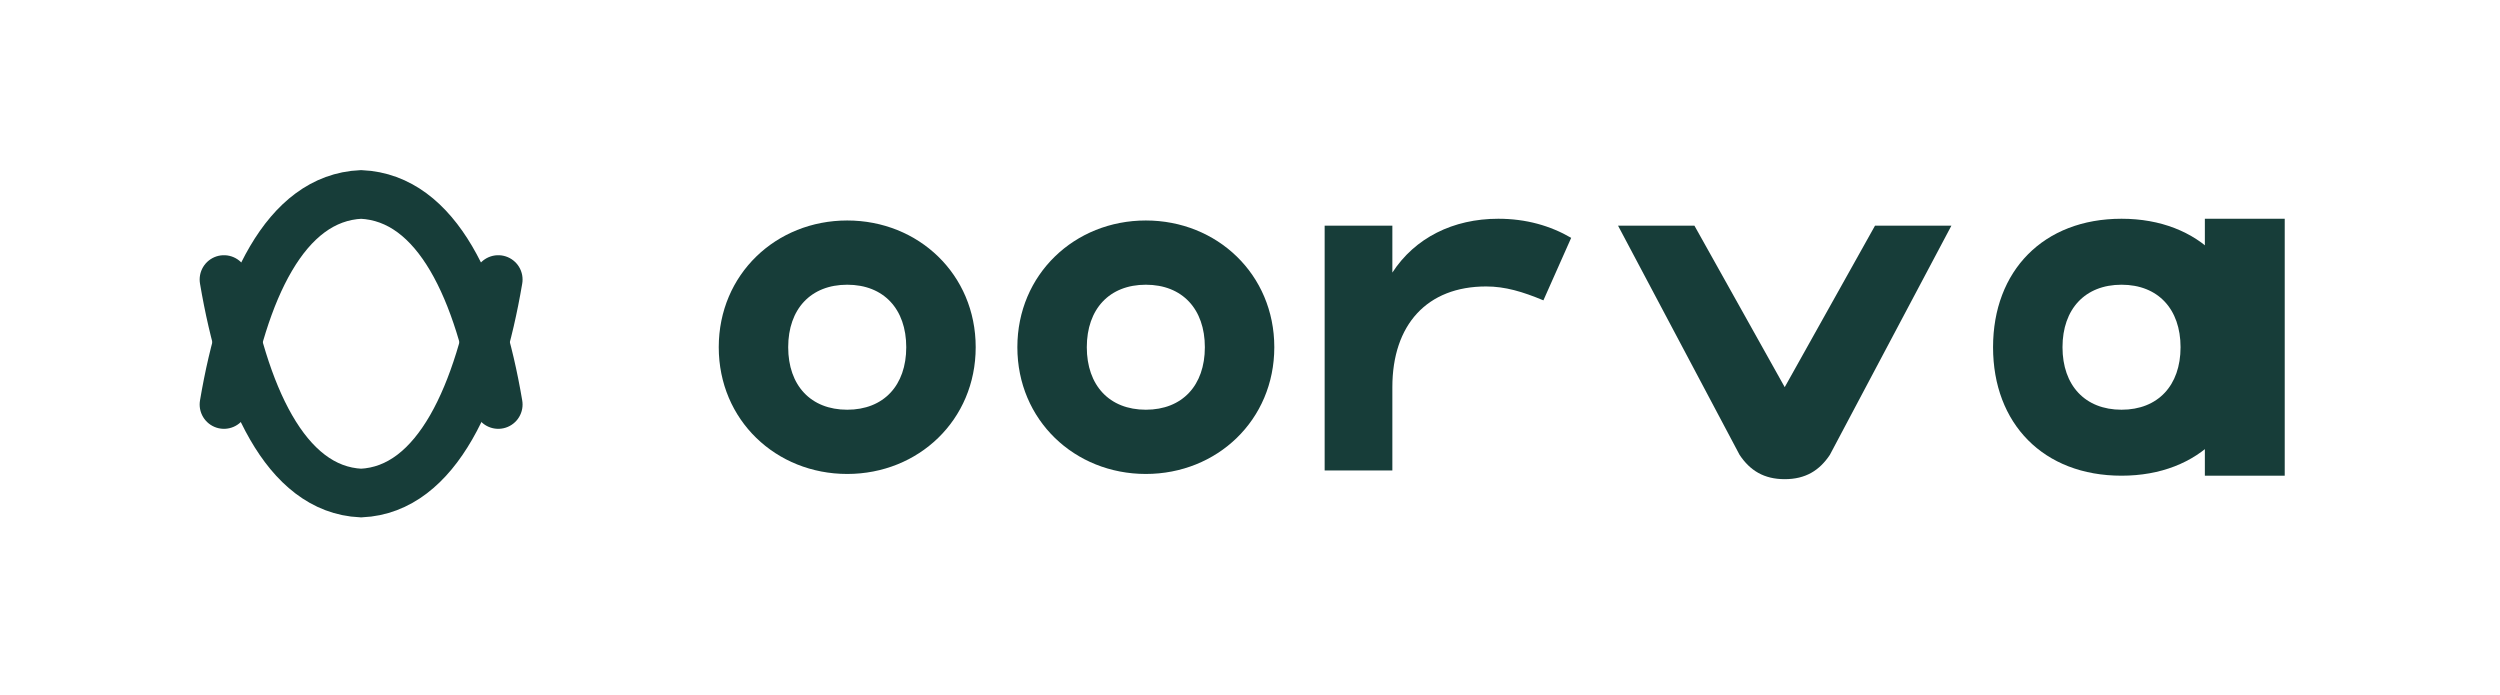
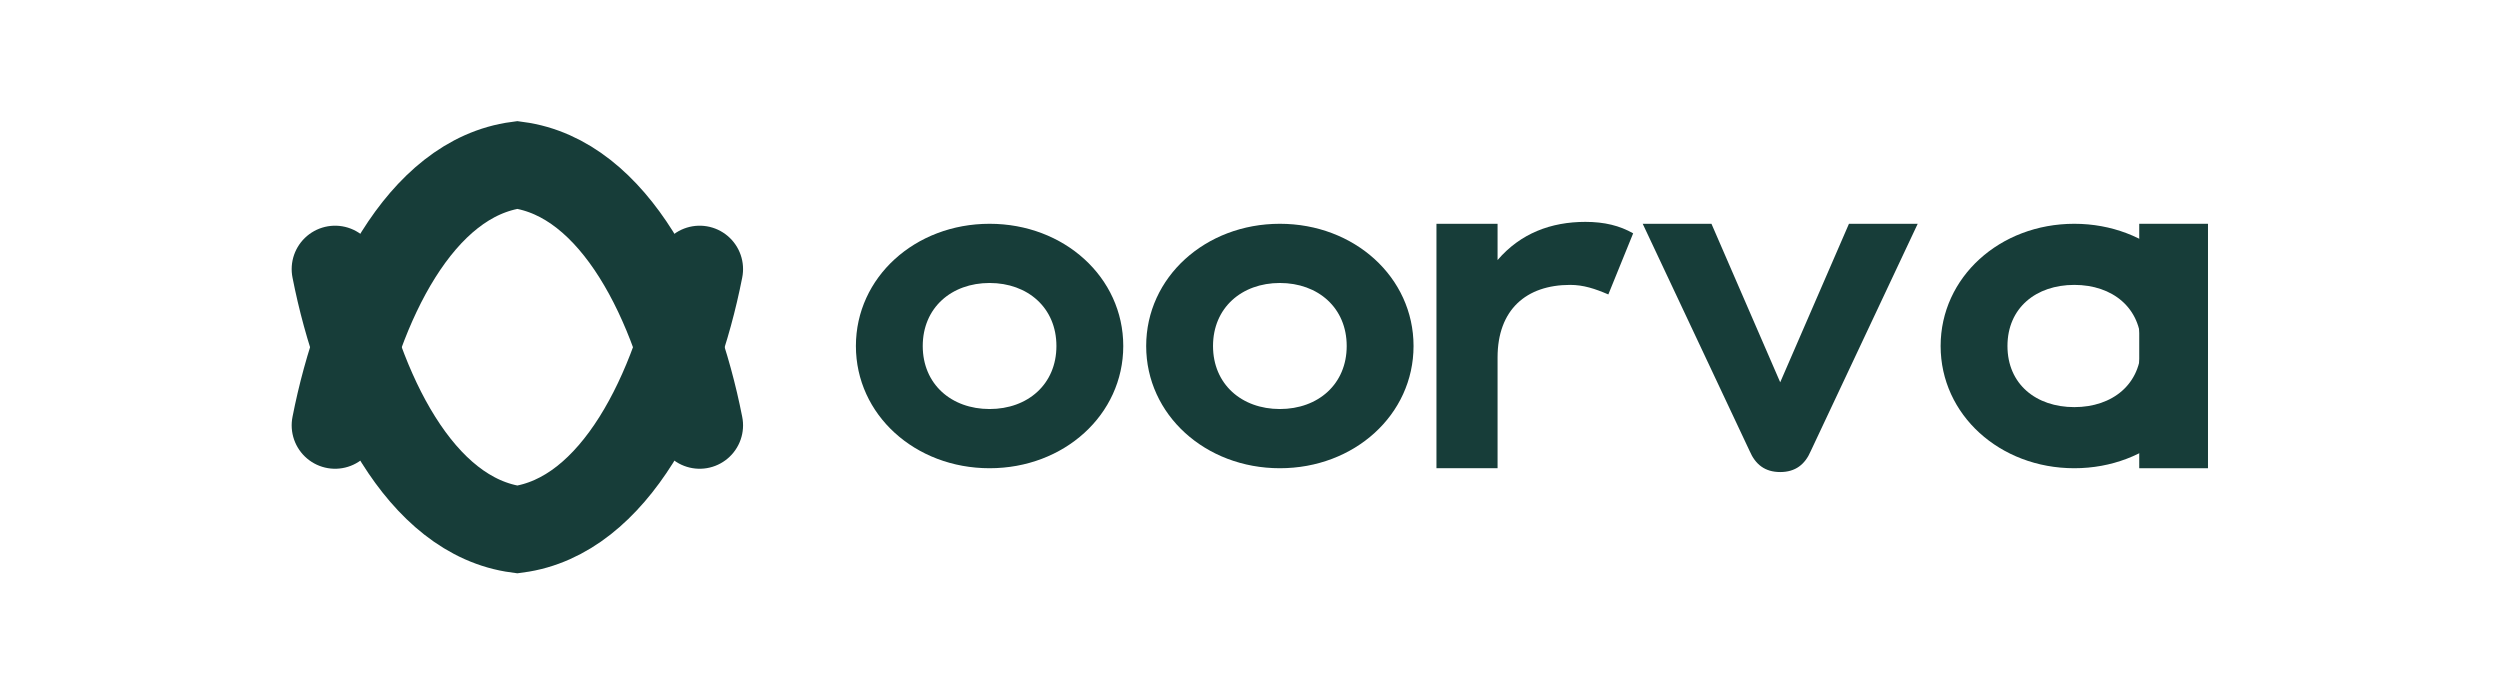
<svg xmlns="http://www.w3.org/2000/svg" width="1440" height="400" viewBox="0 0 1440 400">
-   <g data-role="symbol" transform="translate(80 72)">
-     <path data-arc="upper" d="M 49 161 C 60 96 84 42 128 40 C 172 42 196 96 207 161" fill="none" stroke="#173D39" stroke-width="28" stroke-linecap="round" />
-     <path data-arc="lower" d="M 49 89 C 60 154 84 210 128 212 C 172 210 196 154 207 89" fill="none" stroke="#173D39" stroke-width="28" stroke-linecap="round" />
+   <g data-role="symbol" transform="translate(138 40) scale(1.25)">
+     <path data-arc="upper" d="M 44 164 C 55 108 83 50 128 44 C 173 50 201 108 212 164" fill="none" stroke="#173D39" stroke-width="40" stroke-linecap="round" />
+     <path data-arc="lower" d="M 44 92 C 55 148 83 206 128 212 C 173 206 201 148 212 92" fill="none" stroke="#173D39" stroke-width="40" stroke-linecap="round" />
  </g>
-   <g data-role="wordmark" transform="translate(356 72)" fill="#173D39">
-     <path fill-rule="evenodd" d="M 132 55 C 173 55 206 86 206 128 C 206 170 173 201 132 201 C 91 201 58 170 58 128 C 58 86 91 55 132 55 Z M 132 92 C 153 92 166 106 166 128 C 166 150 153 164 132 164 C 111 164 98 150 98 128 C 98 106 111 92 132 92 Z" />
-     <path fill-rule="evenodd" d="M 304 55 C 345 55 378 86 378 128 C 378 170 345 201 304 201 C 263 201 230 170 230 128 C 230 86 263 55 304 55 Z M 304 92 C 325 92 338 106 338 128 C 338 150 325 164 304 164 C 283 164 270 150 270 128 C 270 106 283 92 304 92 Z" />
-     <path d="M 407 58 L 446 58 L 446 85 C 459 65 481 54 507 54 C 523 54 537 58 549 65 L 533 101 C 521 96 511 93 500 93 C 466 93 446 115 446 151 L 446 199 L 407 199 Z" />
-     <path d="M 576 58 L 620 58 L 672 151 L 724 58 L 768 58 L 698 190 C 692 199 684 204 672 204 C 660 204 652 199 646 190 Z" />
-     <path fill-rule="evenodd" d="M 866 54 C 911 54 940 84 940 128 C 940 172 911 202 866 202 C 821 202 792 172 792 128 C 792 84 821 54 866 54 Z M 866 92 C 887 92 900 106 900 128 C 900 150 887 164 866 164 C 845 164 832 150 832 128 C 832 106 845 92 866 92 Z" />
-     <path d="M 914 54 L 960 54 L 960 202 L 914 202 Z" />
+   <g data-role="wordmark" transform="translate(319.2 58.5) scale(1.1)" fill="#173D39">
+     <path fill-rule="evenodd" d="M 228 64 C 267 64 298 92 298 128 C 298 164 267 192 228 192 C 189 192 158 164 158 128 C 158 92 189 64 228 64 Z M 228 95 C 248 95 263 108 263 128 C 263 148 248 161 228 161 C 208 161 193 148 193 128 C 193 108 208 95 228 95 Z" />
+     <path fill-rule="evenodd" d="M 380 64 C 419 64 450 92 450 128 C 450 164 419 192 380 192 C 341 192 310 164 310 128 C 310 92 341 64 380 64 Z M 380 95 C 400 95 415 108 415 128 C 415 148 400 161 380 161 C 360 161 345 148 345 128 C 345 108 360 95 380 95 Z" />
+     <path d="M 462 64 L 494 64 L 494 83 C 506 69 522 63 540 63 C 550 63 558 65 565 69 L 552 101 C 545 98 539 96 532 96 C 509 96 494 109 494 134 L 494 192 L 462 192 Z" />
+     <path d="M 570 64 L 606 64 L 642 147 L 678 64 L 714 64 L 658 183 C 655 190 650 194 642 194 C 634 194 629 190 626 183 Z" />
+     <path fill-rule="evenodd" d="M 796 64 C 835 64 866 92 866 128 C 866 164 835 192 796 192 C 757 192 726 164 726 128 C 726 92 757 64 796 64 Z M 796 96 C 816 96 831 108 831 128 C 831 148 816 160 796 160 C 776 160 761 148 761 128 C 761 108 776 96 796 96 Z" />
+     <path d="M 830 64 L 866 64 L 866 192 L 830 192 Z" />
  </g>
</svg>
